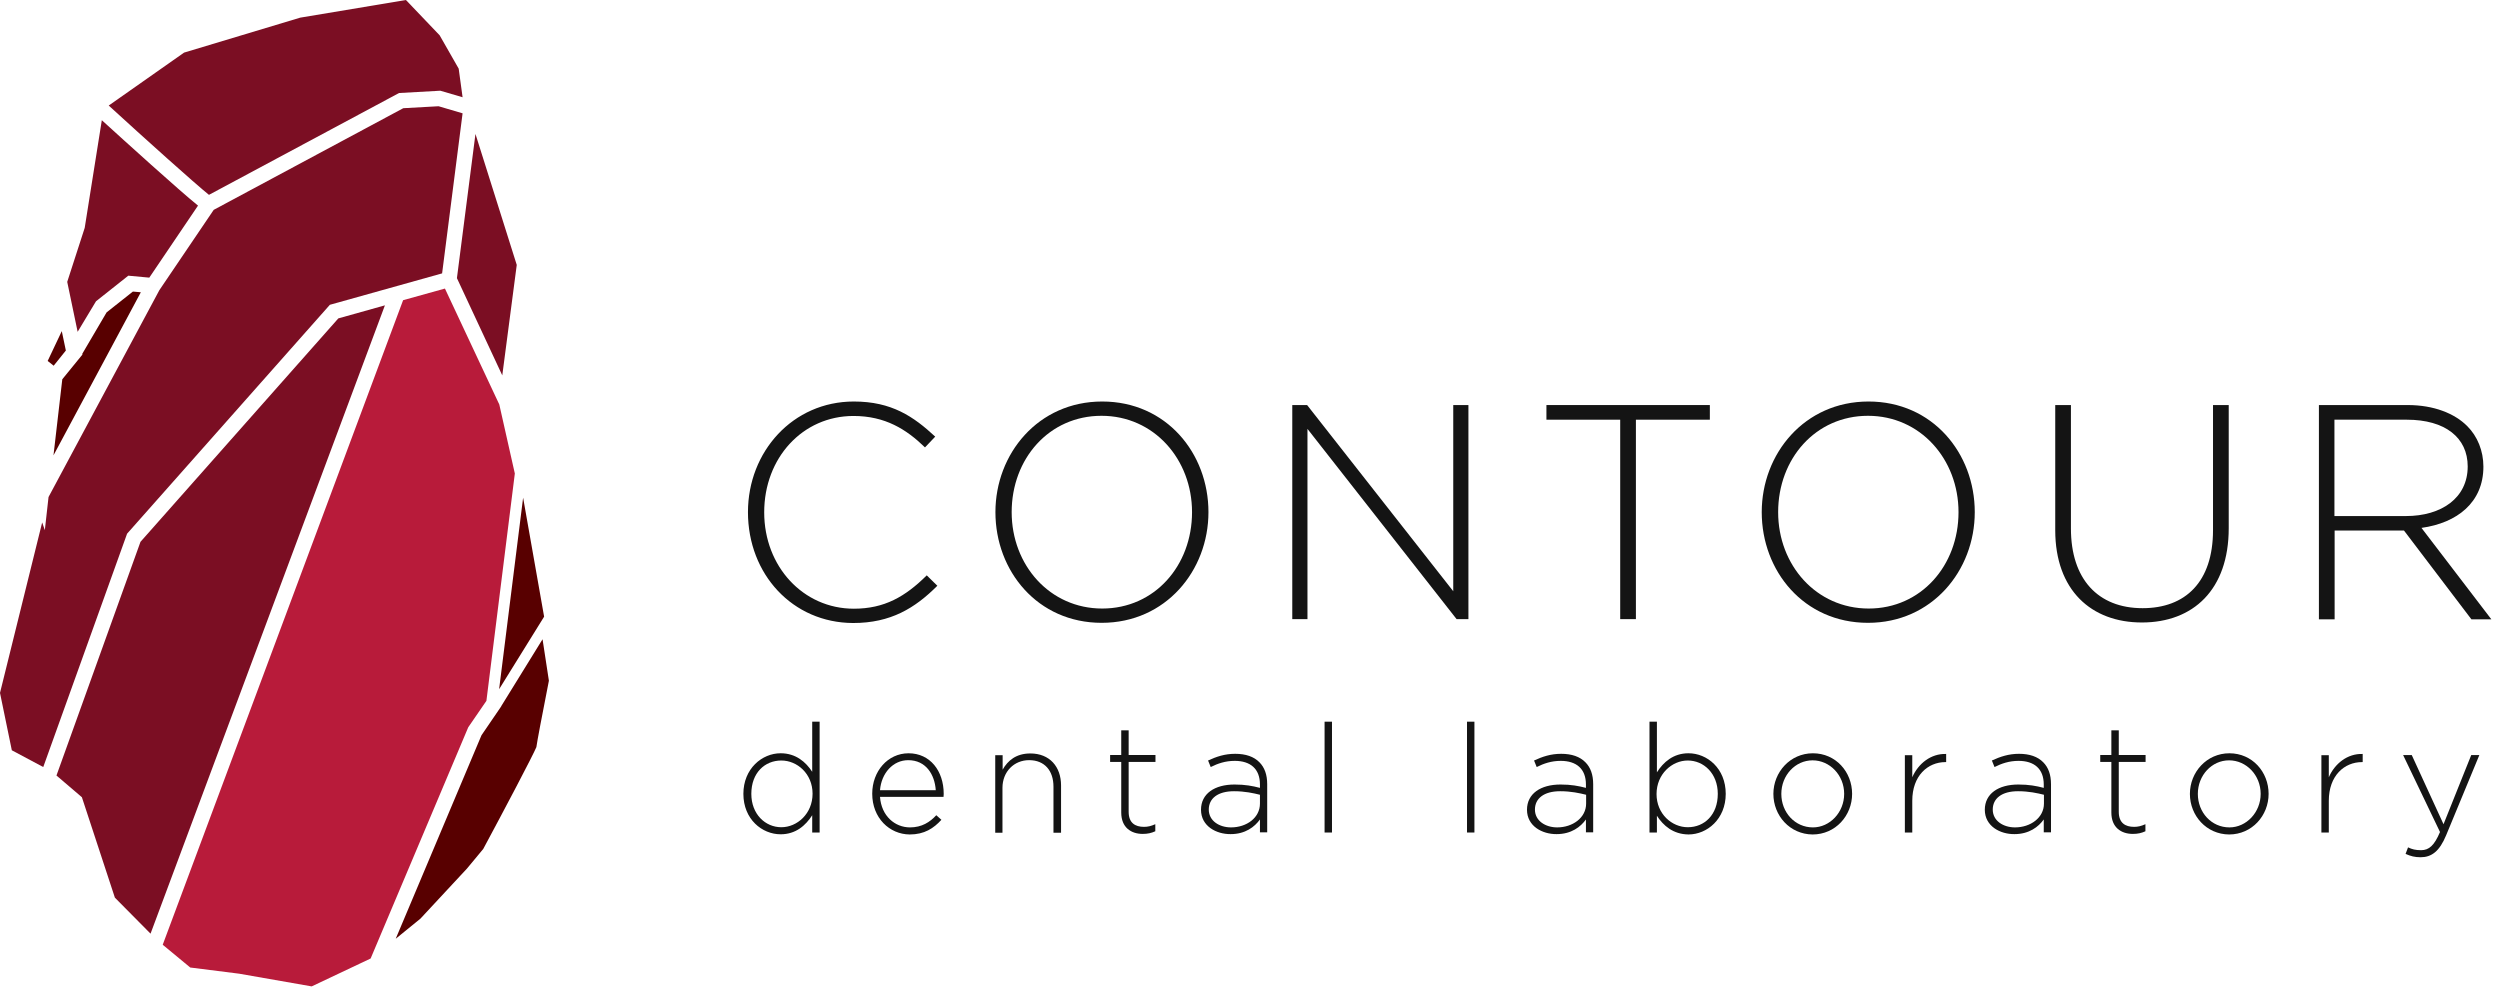
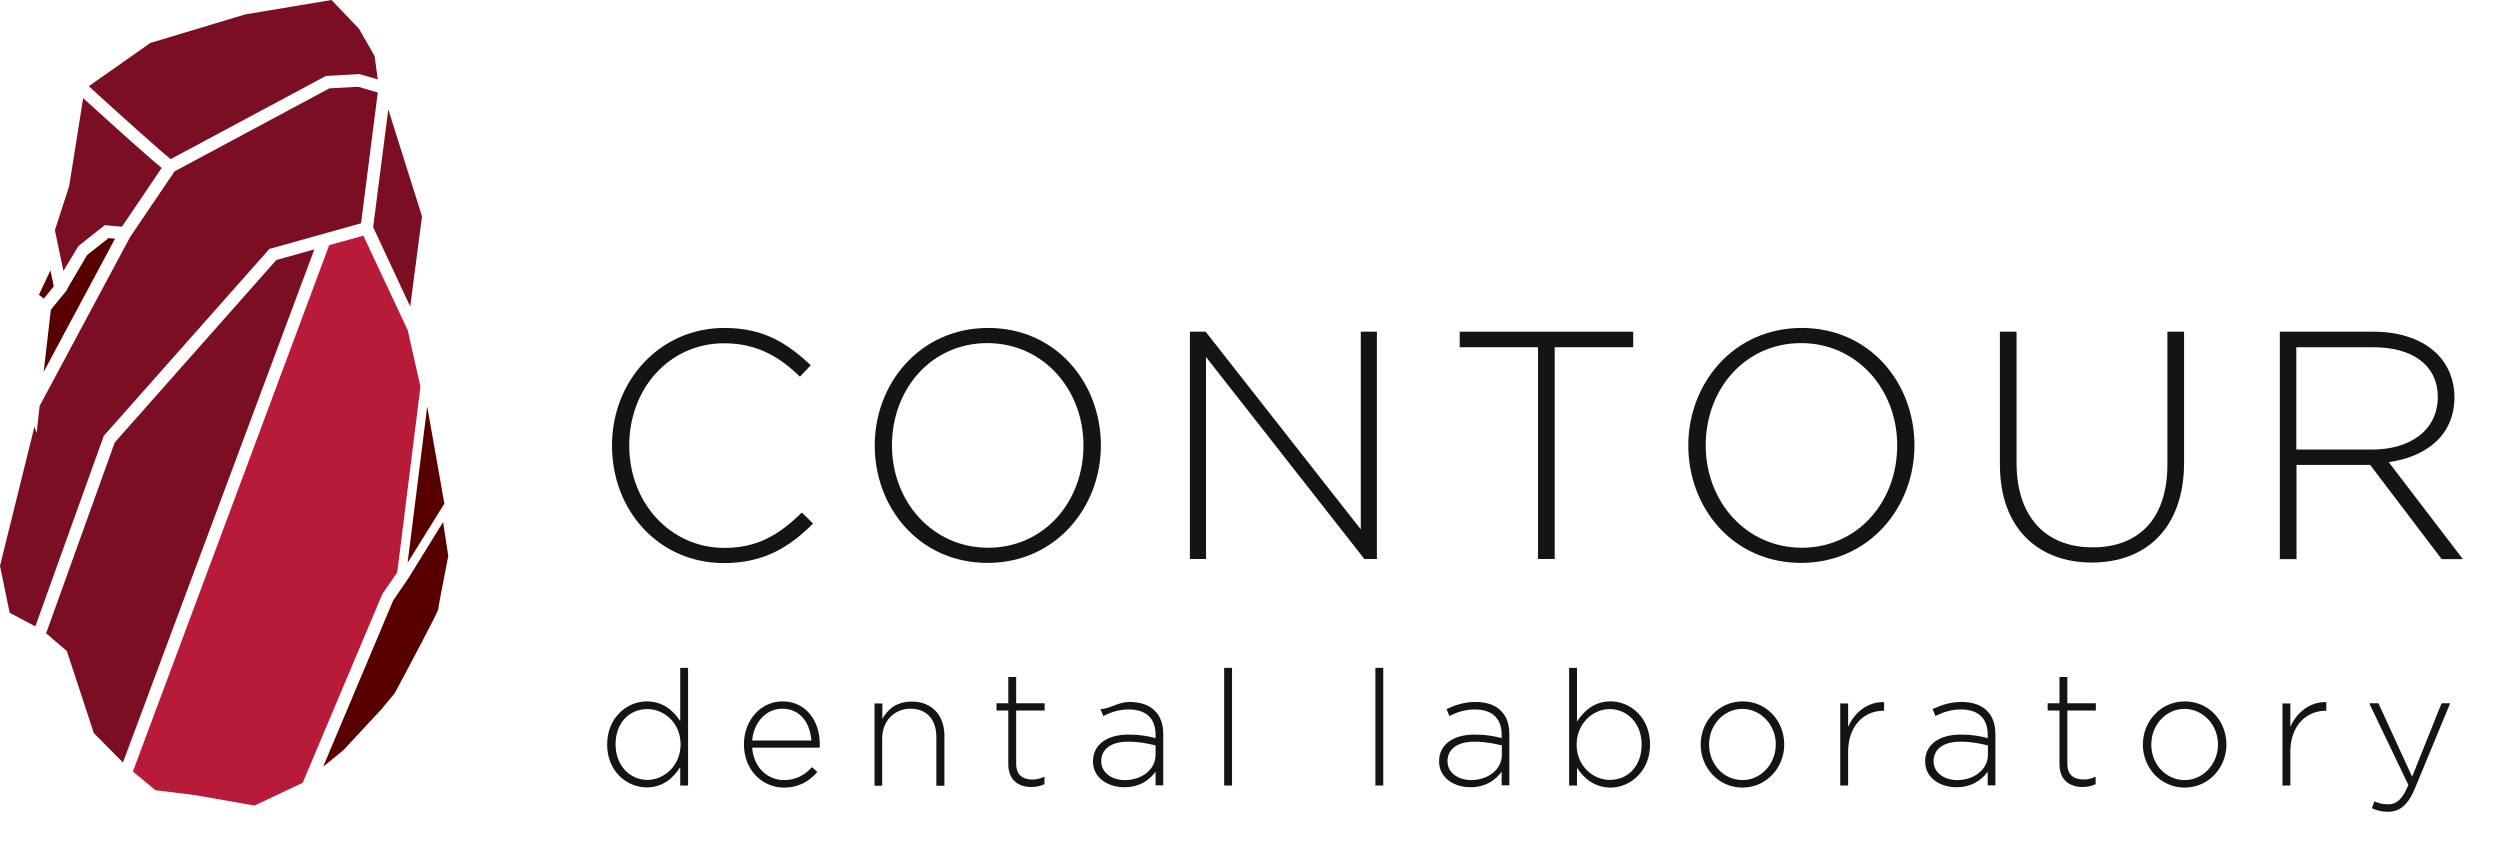
- <svg xmlns="http://www.w3.org/2000/svg" width="147" height="58" viewBox="0 0 147 58" fill="none">
-   <path d="M43.98 30.115C43.98 26.556 46.616 23.609 50.207 23.609C52.428 23.609 53.715 24.491 54.991 25.674L54.389 26.307C53.3 25.248 52.054 24.459 50.186 24.459C47.198 24.459 44.935 26.919 44.935 30.126C44.935 33.312 47.229 35.792 50.207 35.792C52.002 35.792 53.227 35.086 54.493 33.831L55.116 34.443C53.798 35.761 52.376 36.633 50.166 36.633C46.606 36.622 43.98 33.768 43.98 30.115Z" fill="#141414" />
-   <path d="M58.531 30.115C58.531 26.68 61.043 23.609 64.81 23.609C68.577 23.609 71.057 26.649 71.057 30.115C71.057 33.55 68.546 36.622 64.779 36.622C61.011 36.622 58.531 33.581 58.531 30.115ZM70.092 30.115C70.092 27.002 67.85 24.449 64.768 24.449C61.686 24.449 59.486 26.971 59.486 30.115C59.486 33.229 61.728 35.782 64.81 35.782C67.892 35.782 70.092 33.26 70.092 30.115Z" fill="#141414" />
-   <path d="M75.986 23.817H76.858L85.451 34.765V23.817H86.343V36.405H85.648L76.879 25.218V36.405H75.986V23.817Z" fill="#141414" />
-   <path d="M95.268 24.678H90.93V23.817H100.539V24.678H96.191V36.405H95.268V24.678Z" fill="#141414" />
-   <path d="M103.59 30.115C103.59 26.68 106.101 23.609 109.868 23.609C113.635 23.609 116.116 26.649 116.116 30.115C116.116 33.55 113.604 36.622 109.837 36.622C106.07 36.622 103.59 33.581 103.59 30.115ZM115.161 30.115C115.161 27.002 112.919 24.449 109.837 24.449C106.755 24.449 104.555 26.971 104.555 30.115C104.555 33.229 106.797 35.782 109.879 35.782C112.951 35.782 115.161 33.26 115.161 30.115Z" fill="#141414" />
-   <path d="M120.848 31.175V23.817H121.771V31.081C121.771 34.049 123.359 35.761 125.985 35.761C128.506 35.761 130.125 34.215 130.125 31.175V23.817H131.049V31.061C131.049 34.672 128.963 36.602 125.943 36.602C122.965 36.602 120.848 34.703 120.848 31.175Z" fill="#141414" />
-   <path d="M136.342 23.817H141.572C143.098 23.817 144.333 24.305 145.08 25.062C145.671 25.654 146.024 26.505 146.024 27.439C146.024 29.545 144.478 30.749 142.382 31.04L146.491 36.415H145.318L141.354 31.195H137.276V36.415H136.352V23.817H136.342ZM141.468 30.344C143.554 30.344 145.101 29.286 145.101 27.428C145.101 25.737 143.783 24.678 141.52 24.678H137.265V30.344H141.468Z" fill="#141414" />
-   <path d="M43.711 46.679C43.711 45.195 44.811 44.292 45.901 44.292C46.803 44.292 47.385 44.811 47.758 45.382V42.435H48.194V48.952H47.758V47.935C47.374 48.537 46.793 49.056 45.901 49.056C44.811 49.056 43.711 48.174 43.711 46.679ZM47.779 46.669C47.779 45.496 46.876 44.718 45.942 44.718C44.967 44.718 44.178 45.444 44.178 46.679C44.178 47.873 44.998 48.641 45.942 48.641C46.876 48.641 47.779 47.842 47.779 46.669Z" fill="#141414" />
-   <path d="M51.287 46.669C51.287 45.351 52.2 44.293 53.425 44.293C54.691 44.293 55.49 45.331 55.49 46.68C55.49 46.763 55.49 46.783 55.48 46.856H51.744C51.827 47.987 52.626 48.651 53.508 48.651C54.203 48.651 54.681 48.34 55.054 47.935L55.355 48.205C54.898 48.703 54.359 49.067 53.487 49.067C52.304 49.056 51.287 48.101 51.287 46.669ZM55.023 46.462C54.961 45.538 54.442 44.698 53.404 44.698C52.512 44.698 51.827 45.455 51.744 46.462H55.023Z" fill="#141414" />
-   <path d="M58.52 44.407H58.955V45.258C59.256 44.718 59.755 44.303 60.585 44.303C61.726 44.303 62.39 45.092 62.39 46.181V48.963H61.944V46.254C61.944 45.32 61.425 44.697 60.512 44.697C59.63 44.697 58.945 45.372 58.945 46.327V48.963H58.52V44.407Z" fill="#141414" />
-   <path d="M65.929 47.778V44.8H65.275V44.395H65.929V42.942H66.365V44.395H67.942V44.8H66.365V47.737C66.365 48.391 66.749 48.619 67.268 48.619C67.486 48.619 67.673 48.577 67.932 48.463V48.878C67.704 48.982 67.486 49.034 67.195 49.034C66.5 49.034 65.929 48.65 65.929 47.778Z" fill="#141414" />
-   <path d="M70.619 47.614C70.619 46.669 71.418 46.13 72.591 46.13C73.214 46.13 73.649 46.213 74.085 46.327V46.13C74.085 45.206 73.525 44.739 72.601 44.739C72.051 44.739 71.605 44.895 71.19 45.102L71.034 44.718C71.532 44.49 72.01 44.324 72.632 44.324C73.245 44.324 73.733 44.49 74.054 44.822C74.355 45.123 74.511 45.549 74.511 46.109V48.942H74.085V48.184C73.774 48.62 73.224 49.046 72.363 49.046C71.522 49.056 70.619 48.579 70.619 47.614ZM74.085 47.251V46.732C73.701 46.638 73.203 46.524 72.56 46.524C71.605 46.524 71.076 46.95 71.076 47.603C71.076 48.268 71.698 48.651 72.383 48.651C73.307 48.651 74.085 48.081 74.085 47.251Z" fill="#141414" />
-   <path d="M77.885 42.435H78.321V48.952H77.885V42.435Z" fill="#141414" />
-   <path d="M86.26 42.435H86.696V48.952H86.26V42.435Z" fill="#141414" />
-   <path d="M89.787 47.614C89.787 46.669 90.586 46.13 91.759 46.13C92.382 46.13 92.817 46.213 93.253 46.327V46.13C93.253 45.206 92.693 44.739 91.769 44.739C91.219 44.739 90.773 44.895 90.358 45.102L90.202 44.718C90.7 44.49 91.178 44.324 91.8 44.324C92.413 44.324 92.9 44.49 93.222 44.822C93.523 45.123 93.679 45.549 93.679 46.109V48.942H93.253V48.184C92.942 48.62 92.392 49.046 91.531 49.046C90.69 49.056 89.787 48.579 89.787 47.614ZM93.264 47.251V46.732C92.88 46.638 92.382 46.524 91.738 46.524C90.783 46.524 90.254 46.95 90.254 47.603C90.254 48.268 90.877 48.651 91.562 48.651C92.475 48.651 93.264 48.081 93.264 47.251Z" fill="#141414" />
-   <path d="M97.426 47.966V48.952H96.99V42.435H97.426V45.413C97.81 44.811 98.391 44.292 99.284 44.292C100.373 44.292 101.473 45.175 101.473 46.679C101.473 48.163 100.373 49.066 99.284 49.066C98.381 49.056 97.8 48.547 97.426 47.966ZM101.006 46.679C101.006 45.486 100.187 44.718 99.242 44.718C98.308 44.718 97.405 45.517 97.405 46.69C97.405 47.862 98.308 48.641 99.242 48.641C100.218 48.641 101.006 47.914 101.006 46.679Z" fill="#141414" />
-   <path d="M104.275 46.68C104.275 45.403 105.261 44.293 106.6 44.293C107.939 44.293 108.904 45.383 108.904 46.68C108.904 47.956 107.928 49.067 106.579 49.067C105.251 49.056 104.275 47.967 104.275 46.68ZM108.437 46.68C108.437 45.58 107.596 44.708 106.579 44.708C105.562 44.708 104.742 45.59 104.742 46.68C104.742 47.78 105.552 48.651 106.6 48.651C107.596 48.651 108.437 47.769 108.437 46.68Z" fill="#141414" />
-   <path d="M112.006 44.406H112.442V45.703C112.795 44.894 113.542 44.302 114.434 44.333V44.811H114.393C113.355 44.811 112.442 45.61 112.442 47.083V48.951H112.006V44.406Z" fill="#141414" />
-   <path d="M116.707 47.614C116.707 46.669 117.506 46.13 118.679 46.13C119.301 46.13 119.737 46.213 120.173 46.327V46.13C120.173 45.206 119.613 44.739 118.689 44.739C118.139 44.739 117.693 44.895 117.278 45.102L117.122 44.718C117.62 44.49 118.108 44.324 118.72 44.324C119.333 44.324 119.82 44.49 120.142 44.822C120.443 45.123 120.599 45.549 120.599 46.109V48.942H120.173V48.184C119.862 48.62 119.312 49.046 118.45 49.046C117.61 49.056 116.707 48.579 116.707 47.614ZM120.184 47.251V46.732C119.8 46.638 119.301 46.524 118.658 46.524C117.703 46.524 117.174 46.95 117.174 47.603C117.174 48.268 117.797 48.651 118.482 48.651C119.395 48.651 120.184 48.081 120.184 47.251Z" fill="#141414" />
-   <path d="M124.148 47.778V44.8H123.494V44.395H124.148V42.942H124.584V44.395H126.161V44.8H124.584V47.737C124.584 48.391 124.968 48.619 125.487 48.619C125.705 48.619 125.891 48.577 126.151 48.463V48.878C125.923 48.982 125.705 49.034 125.414 49.034C124.719 49.034 124.148 48.65 124.148 47.778Z" fill="#141414" />
-   <path d="M128.766 46.68C128.766 45.403 129.752 44.293 131.09 44.293C132.429 44.293 133.394 45.383 133.394 46.68C133.394 47.956 132.419 49.067 131.069 49.067C129.741 49.056 128.766 47.967 128.766 46.68ZM132.927 46.68C132.927 45.58 132.086 44.708 131.069 44.708C130.052 44.708 129.233 45.59 129.233 46.68C129.233 47.78 130.042 48.651 131.09 48.651C132.086 48.651 132.927 47.769 132.927 46.68Z" fill="#141414" />
-   <path d="M136.498 44.406H136.934V45.703C137.287 44.894 138.034 44.302 138.926 44.333V44.811H138.885C137.847 44.811 136.934 45.61 136.934 47.083V48.951H136.498V44.406Z" fill="#141414" />
-   <path d="M141.448 50.209L141.593 49.825C141.832 49.939 142.029 49.991 142.361 49.991C142.828 49.991 143.14 49.711 143.472 48.922L141.303 44.397H141.811L143.679 48.465L145.309 44.397H145.786L143.835 49.109C143.441 50.063 142.974 50.406 142.33 50.406C141.998 50.406 141.749 50.344 141.448 50.209Z" fill="#141414" />
+ <svg xmlns="http://www.w3.org/2000/svg" width="180" height="62" viewBox="0 0 180 62" fill="none">
+   <g transform="translate(43.7, 23.6) scale(1.3) translate(-43.7, -23.6)">
+     <path d="M43.98 30.115C43.98 26.556 46.616 23.609 50.207 23.609C52.428 23.609 53.715 24.491 54.991 25.674L54.389 26.307C53.3 25.248 52.054 24.459 50.186 24.459C47.198 24.459 44.935 26.919 44.935 30.126C44.935 33.312 47.229 35.792 50.207 35.792C52.002 35.792 53.227 35.086 54.493 33.831L55.116 34.443C53.798 35.761 52.376 36.633 50.166 36.633C46.606 36.622 43.98 33.768 43.98 30.115Z" fill="#141414" />
+     <path d="M58.531 30.115C58.531 26.68 61.043 23.609 64.81 23.609C68.577 23.609 71.057 26.649 71.057 30.115C71.057 33.55 68.546 36.622 64.779 36.622C61.011 36.622 58.531 33.581 58.531 30.115ZM70.092 30.115C70.092 27.002 67.85 24.449 64.768 24.449C61.686 24.449 59.486 26.971 59.486 30.115C59.486 33.229 61.728 35.782 64.81 35.782C67.892 35.782 70.092 33.26 70.092 30.115Z" fill="#141414" />
+     <path d="M75.986 23.817H76.858L85.451 34.765V23.817H86.343V36.405H85.648L76.879 25.218V36.405H75.986V23.817Z" fill="#141414" />
+     <path d="M95.268 24.678H90.93V23.817H100.539V24.678H96.191V36.405H95.268V24.678Z" fill="#141414" />
+     <path d="M103.59 30.115C103.59 26.68 106.101 23.609 109.868 23.609C113.635 23.609 116.116 26.649 116.116 30.115C116.116 33.55 113.604 36.622 109.837 36.622C106.07 36.622 103.59 33.581 103.59 30.115ZM115.161 30.115C115.161 27.002 112.919 24.449 109.837 24.449C106.755 24.449 104.555 26.971 104.555 30.115C104.555 33.229 106.797 35.782 109.879 35.782C112.951 35.782 115.161 33.26 115.161 30.115Z" fill="#141414" />
+     <path d="M120.848 31.175V23.817H121.771V31.081C121.771 34.049 123.359 35.761 125.985 35.761C128.506 35.761 130.125 34.215 130.125 31.175V23.817H131.049V31.061C131.049 34.672 128.963 36.602 125.943 36.602C122.965 36.602 120.848 34.703 120.848 31.175Z" fill="#141414" />
+     <path d="M136.342 23.817H141.572C143.098 23.817 144.333 24.305 145.08 25.062C145.671 25.654 146.024 26.505 146.024 27.439C146.024 29.545 144.478 30.749 142.382 31.04L146.491 36.415H145.318L141.354 31.195H137.276V36.415H136.352V23.817H136.342ZM141.468 30.344C143.554 30.344 145.101 29.286 145.101 27.428C145.101 25.737 143.783 24.678 141.52 24.678H137.265V30.344H141.468Z" fill="#141414" />
+     <path d="M43.711 46.679C43.711 45.195 44.811 44.292 45.901 44.292C46.803 44.292 47.385 44.811 47.758 45.382V42.435H48.194V48.952H47.758V47.935C47.374 48.537 46.793 49.056 45.901 49.056C44.811 49.056 43.711 48.174 43.711 46.679ZM47.779 46.669C47.779 45.496 46.876 44.718 45.942 44.718C44.967 44.718 44.178 45.444 44.178 46.679C44.178 47.873 44.998 48.641 45.942 48.641C46.876 48.641 47.779 47.842 47.779 46.669Z" fill="#141414" />
+     <path d="M51.287 46.669C51.287 45.351 52.2 44.293 53.425 44.293C54.691 44.293 55.49 45.331 55.49 46.68C55.49 46.763 55.49 46.783 55.48 46.856H51.744C51.827 47.987 52.626 48.651 53.508 48.651C54.203 48.651 54.681 48.34 55.054 47.935L55.355 48.205C54.898 48.703 54.359 49.067 53.487 49.067C52.304 49.056 51.287 48.101 51.287 46.669ZM55.023 46.462C54.961 45.538 54.442 44.698 53.404 44.698C52.512 44.698 51.827 45.455 51.744 46.462H55.023Z" fill="#141414" />
+     <path d="M58.52 44.407H58.955V45.258C59.256 44.718 59.755 44.303 60.585 44.303C61.726 44.303 62.39 45.092 62.39 46.181V48.963H61.944V46.254C61.944 45.32 61.425 44.697 60.512 44.697C59.63 44.697 58.945 45.372 58.945 46.327V48.963H58.52V44.407Z" fill="#141414" />
+     <path d="M65.929 47.778V44.8H65.275V44.395H65.929V42.942H66.365V44.395H67.942V44.8H66.365V47.737C66.365 48.391 66.749 48.619 67.268 48.619C67.486 48.619 67.673 48.577 67.932 48.463V48.878C67.704 48.982 67.486 49.034 67.195 49.034C66.5 49.034 65.929 48.65 65.929 47.778Z" fill="#141414" />
+     <path d="M70.619 47.614C70.619 46.669 71.418 46.13 72.591 46.13C73.214 46.13 73.649 46.213 74.085 46.327V46.13C74.085 45.206 73.525 44.739 72.601 44.739C72.051 44.739 71.605 44.895 71.19 45.102L71.034 44.718C71.532 44.718 72.01 44.324 72.632 44.324C73.245 44.324 73.733 44.49 74.054 44.822C74.355 45.123 74.511 45.549 74.511 46.109V48.942H74.085V48.184C73.774 48.62 73.224 49.046 72.363 49.046C71.522 49.056 70.619 48.579 70.619 47.614ZM74.085 47.251V46.732C73.701 46.638 73.203 46.524 72.56 46.524C71.605 46.524 71.076 46.95 71.076 47.603C71.076 48.268 71.698 48.651 72.383 48.651C73.307 48.651 74.085 48.081 74.085 47.251Z" fill="#141414" />
+     <path d="M77.885 42.435H78.321V48.952H77.885V42.435Z" fill="#141414" />
+     <path d="M86.26 42.435H86.696V48.952H86.26V42.435Z" fill="#141414" />
+     <path d="M89.787 47.614C89.787 46.669 90.586 46.13 91.759 46.13C92.382 46.13 92.817 46.213 93.253 46.327V46.13C93.253 45.206 92.693 44.739 91.769 44.739C91.219 44.739 90.773 44.895 90.358 45.102L90.202 44.718C90.7 44.49 91.178 44.324 91.8 44.324C92.413 44.324 92.9 44.49 93.222 44.822C93.523 45.123 93.679 45.549 93.679 46.109V48.942H93.253V48.184C92.942 48.62 92.392 49.046 91.531 49.046C90.69 49.056 89.787 48.579 89.787 47.614ZM93.264 47.251V46.732C92.88 46.638 92.382 46.524 91.738 46.524C90.783 46.524 90.254 46.95 90.254 47.603C90.254 48.268 90.877 48.651 91.562 48.651C92.475 48.651 93.264 48.081 93.264 47.251Z" fill="#141414" />
+     <path d="M97.426 47.966V48.952H96.99V42.435H97.426V45.413C97.81 44.811 98.391 44.292 99.284 44.292C100.373 44.292 101.473 45.175 101.473 46.679C101.473 48.163 100.373 49.066 99.284 49.066C98.381 49.056 97.8 48.547 97.426 47.966ZM101.006 46.679C101.006 45.486 100.187 44.718 99.242 44.718C98.308 44.718 97.405 45.517 97.405 46.69C97.405 47.862 98.308 48.641 99.242 48.641C100.218 48.641 101.006 47.914 101.006 46.679Z" fill="#141414" />
+     <path d="M104.275 46.68C104.275 45.403 105.261 44.293 106.6 44.293C107.939 44.293 108.904 45.383 108.904 46.68C108.904 47.956 107.928 49.067 106.579 49.067C105.251 49.056 104.275 47.967 104.275 46.68ZM108.437 46.68C108.437 45.58 107.596 44.708 106.579 44.708C105.562 44.708 104.742 45.59 104.742 46.68C104.742 47.78 105.552 48.651 106.6 48.651C107.596 48.651 108.437 47.769 108.437 46.68Z" fill="#141414" />
+     <path d="M112.006 44.406H112.442V45.703C112.795 44.894 113.542 44.302 114.434 44.333V44.811H114.393C113.355 44.811 112.442 45.61 112.442 47.083V48.951H112.006V44.406Z" fill="#141414" />
+     <path d="M116.707 47.614C116.707 46.669 117.506 46.13 118.679 46.13C119.301 46.13 119.737 46.213 120.173 46.327V46.13C120.173 45.206 119.613 44.739 118.689 44.739C118.139 44.739 117.693 44.895 117.278 45.102L117.122 44.718C117.62 44.49 118.108 44.324 118.72 44.324C119.333 44.324 119.82 44.49 120.142 44.822C120.443 45.123 120.599 45.549 120.599 46.109V48.942H120.173V48.184C119.862 48.62 119.312 49.046 118.45 49.046C117.61 49.056 116.707 48.579 116.707 47.614ZM120.184 47.251V46.732C119.8 46.638 119.301 46.524 118.658 46.524C117.703 46.524 117.174 46.95 117.174 47.603C117.174 48.268 117.797 48.651 118.482 48.651C119.395 48.651 120.184 48.081 120.184 47.251Z" fill="#141414" />
+     <path d="M124.148 47.778V44.8H123.494V44.395H124.148V42.942H124.584V44.395H126.161V44.8H124.584V47.737C124.584 48.391 124.968 48.619 125.487 48.619C125.705 48.619 125.891 48.577 126.151 48.463V48.878C125.923 48.982 125.705 49.034 125.414 49.034C124.719 49.034 124.148 48.65 124.148 47.778Z" fill="#141414" />
+     <path d="M128.766 46.68C128.766 45.403 129.752 44.293 131.09 44.293C132.429 44.293 133.394 45.383 133.394 46.68C133.394 47.956 132.419 49.067 131.069 49.067C129.741 49.056 128.766 47.967 128.766 46.68ZM132.927 46.68C132.927 45.58 132.086 44.708 131.069 44.708C130.052 44.708 129.233 45.59 129.233 46.68C129.233 47.78 130.042 48.651 131.09 48.651C132.086 48.651 132.927 47.769 132.927 46.68Z" fill="#141414" />
+     <path d="M136.498 44.406H136.934V45.703C137.287 44.894 138.034 44.302 138.926 44.333V44.811H138.885C137.847 44.811 136.934 45.61 136.934 47.083V48.951H136.498V44.406Z" fill="#141414" />
+     <path d="M141.448 50.209L141.593 49.825C141.832 49.939 142.029 49.991 142.361 49.991C142.828 49.991 143.14 49.711 143.472 48.922L141.303 44.397H141.811L143.679 48.465L145.309 44.397H145.786L143.835 49.109C143.441 50.063 142.974 50.406 142.33 50.406C141.998 50.406 141.749 50.344 141.448 50.209Z" fill="#141414" />
+   </g>
  <path d="M31.994 36.26L29.348 40.525L30.759 29.265L31.994 36.26Z" fill="#580000" />
  <path d="M27.957 7.877L26.867 16.355L29.534 22.073L30.385 15.577L27.957 7.877Z" fill="#7B0E23" />
  <path d="M25.892 5.334L27.2 5.718L26.971 4.037L25.851 2.076L23.869 0L17.652 1.038L10.824 3.093L6.393 6.206C8.478 8.115 11.447 10.782 12.287 11.457L23.464 5.469L25.892 5.334Z" fill="#7B0E23" />
  <path d="M7.544 16.21L8.779 16.325L11.643 12.09C10.491 11.156 7.367 8.323 5.987 7.068L4.981 13.398L3.953 16.574L4.565 19.511L5.645 17.715L7.544 16.21Z" fill="#7B0E23" />
  <path d="M7.814 17.144L6.268 18.368L4.836 20.807L4.846 20.849L3.663 22.301L3.145 26.774L8.281 17.185L7.814 17.144Z" fill="#580000" />
  <path d="M3.156 21.504L3.872 20.611L3.633 19.47L2.803 21.224L3.156 21.504Z" fill="#580000" />
  <path d="M25.789 6.247L23.713 6.362L12.567 12.339L9.371 17.061L2.854 29.224L2.636 31.175L2.48 30.718L0 40.743L0.695 44.116L2.543 45.102L7.472 31.382L19.396 17.922L25.996 16.075L27.2 6.663L25.789 6.247Z" fill="#7B0E23" />
  <path d="M19.893 18.722L8.26 31.86L3.32 45.6L4.815 46.877L6.755 52.782L8.852 54.899L22.633 17.954L19.893 18.722Z" fill="#7B0E23" />
  <path d="M11.187 56.89L14.062 57.253L18.327 58L21.793 56.36L27.532 42.766L28.601 41.209L30.272 27.842L29.359 23.785L26.162 16.967L23.703 17.651L9.568 55.551L11.187 56.89Z" fill="#B81B3A" />
  <path d="M29.473 41.532L28.311 43.234L23.268 55.199L24.721 54.016L27.46 51.069L28.415 49.917C29.556 47.8 31.362 44.375 31.539 43.929C31.59 43.555 31.84 42.248 32.275 40.027L31.902 37.588L29.473 41.521V41.532Z" fill="#580000" />
</svg>
